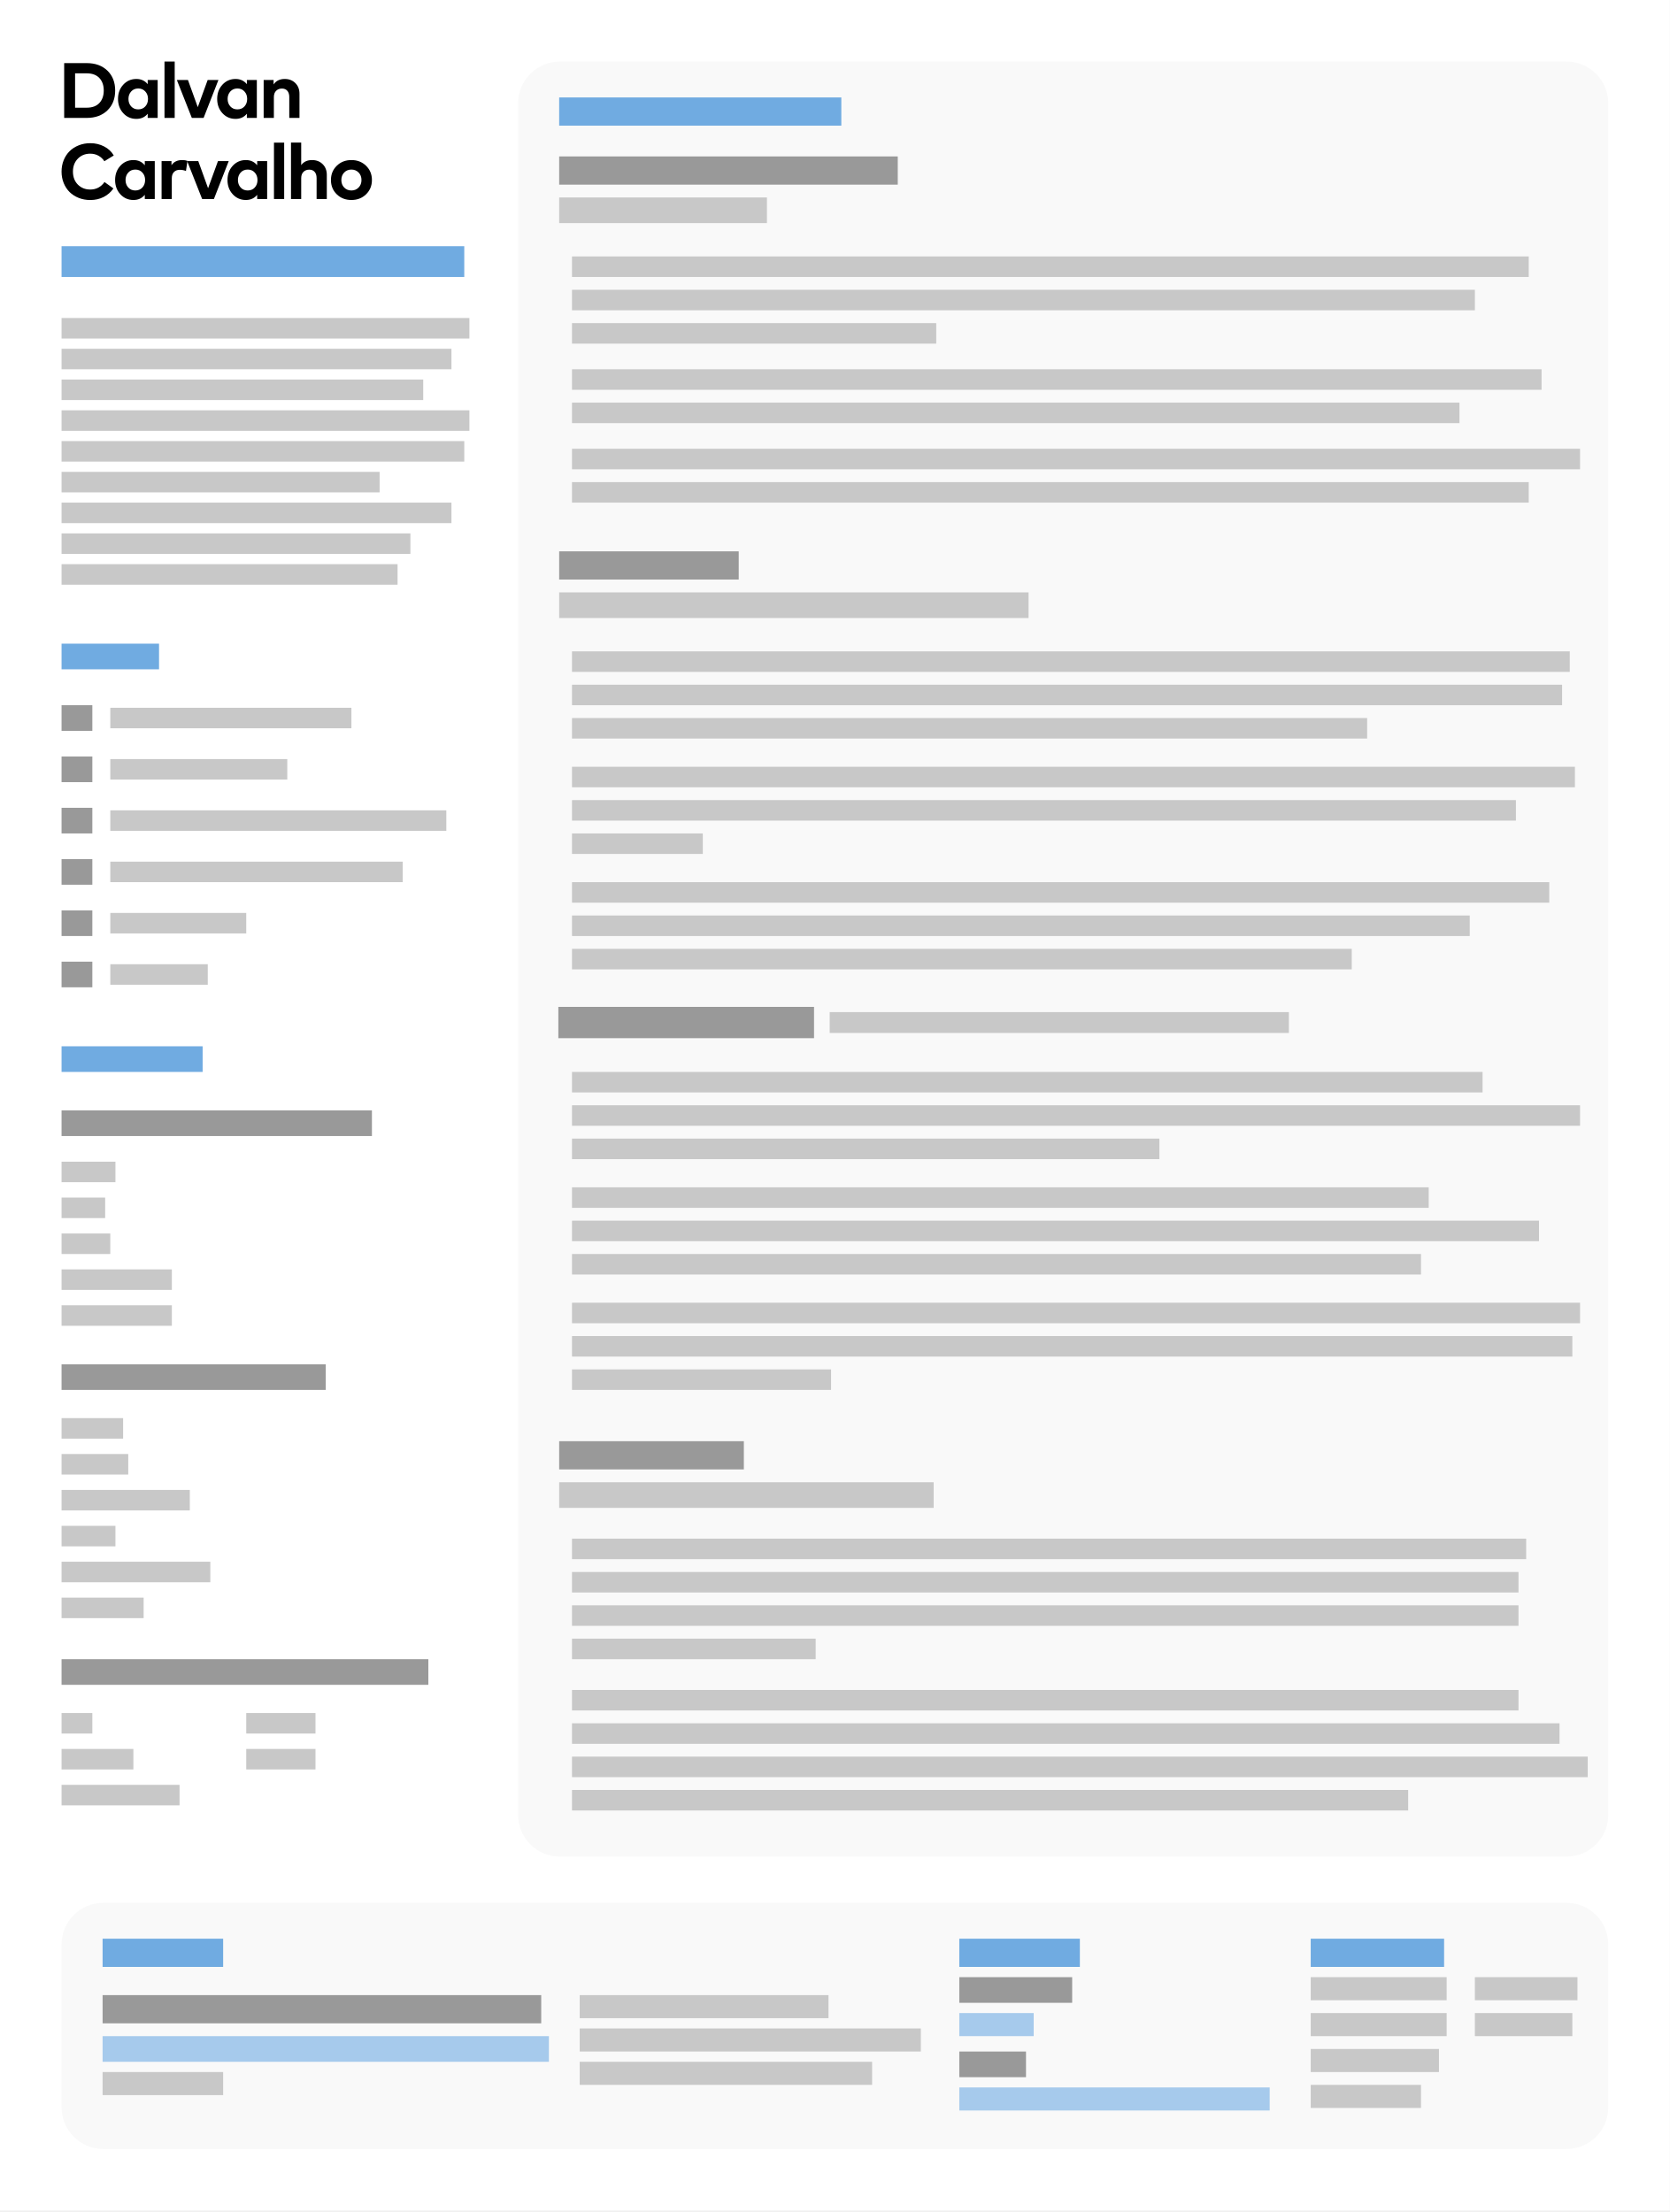
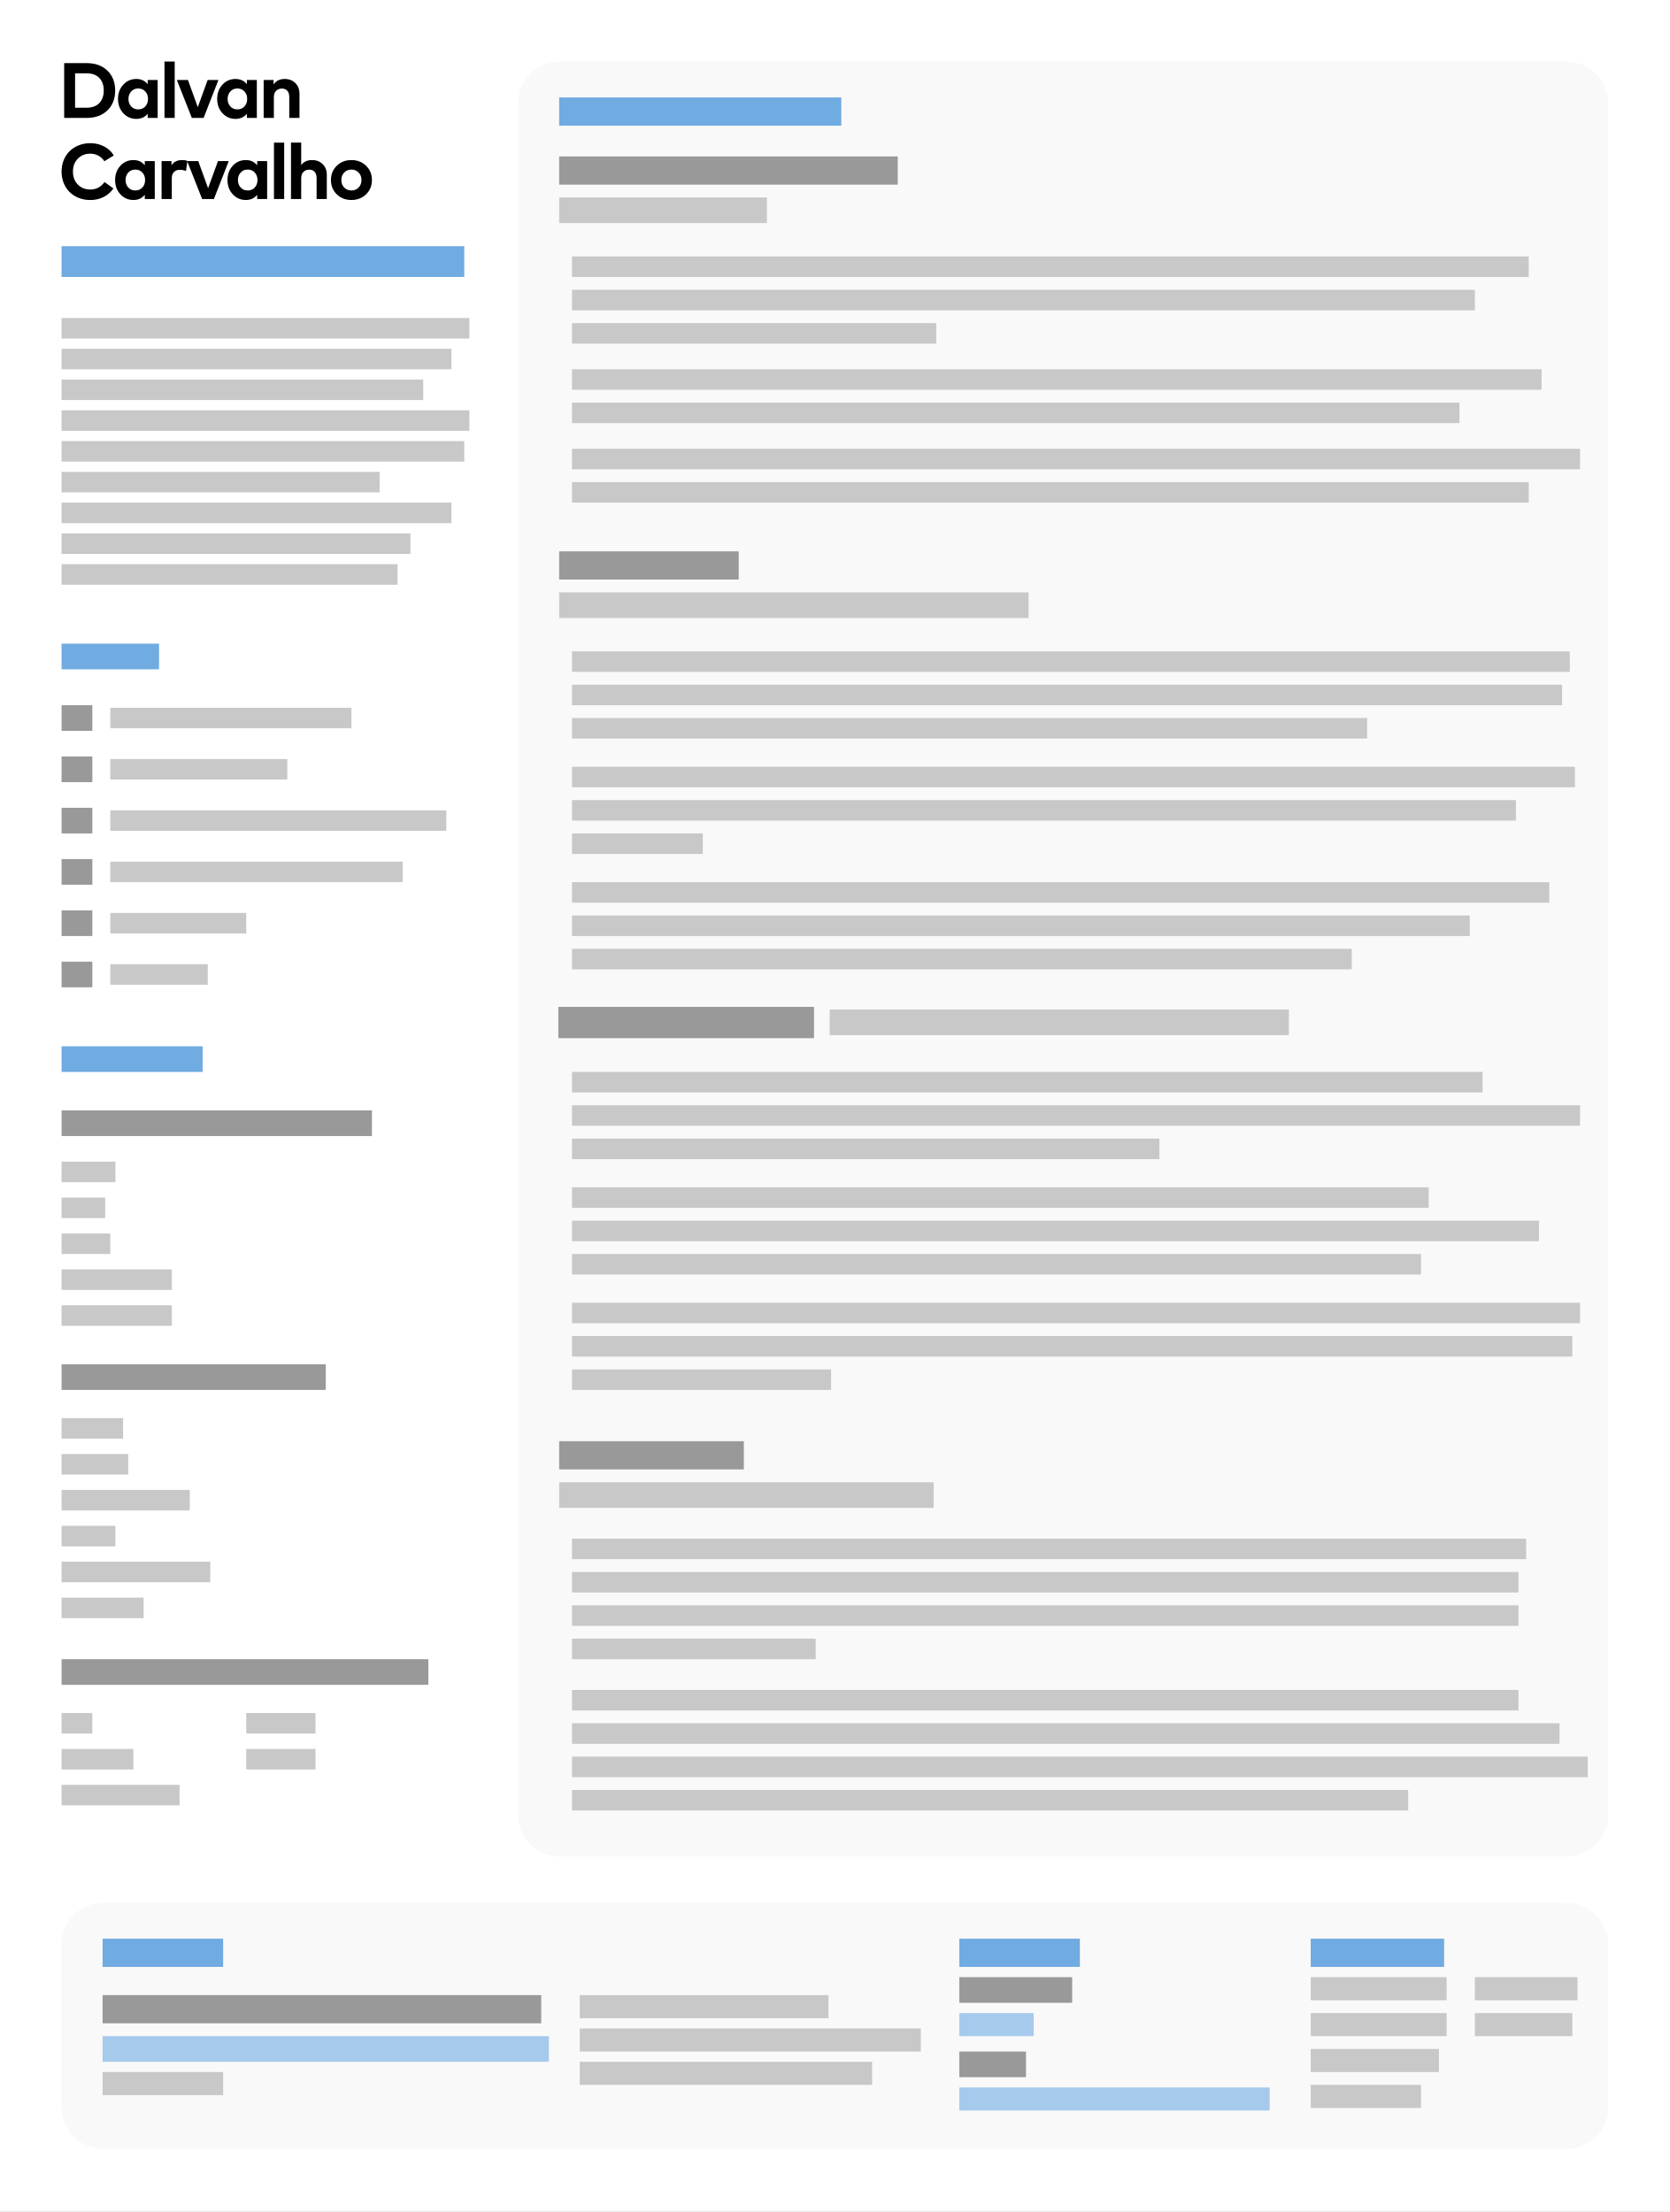
<svg xmlns="http://www.w3.org/2000/svg" width="320" height="424" viewBox="0 0 320 424" fill="none">
  <rect width="320" height="423.717" fill="white" />
  <rect x="99.293" y="11.797" width="208.909" height="344.086" rx="8" fill="#F9F9F9" />
  <rect x="11.797" y="364.731" width="296.406" height="47.189" rx="8" fill="#F9F9F9" />
  <rect x="107.158" y="18.679" width="54.071" height="5.407" fill="#70ABE1" />
  <rect x="107.158" y="29.985" width="64.885" height="5.407" fill="#999999" />
  <rect x="107.158" y="105.683" width="34.409" height="5.407" fill="#999999" />
  <rect x="107" y="193" width="49" height="6" fill="#999999" />
  <rect x="107.158" y="276.252" width="35.392" height="5.407" fill="#999999" />
  <rect x="107.158" y="284.117" width="71.766" height="4.916" fill="#C8C8C8" />
  <rect x="107.158" y="37.849" width="39.816" height="4.916" fill="#C8C8C8" />
  <rect x="107.158" y="113.548" width="89.954" height="4.916" fill="#C8C8C8" />
  <rect x="109.616" y="49.155" width="183.349" height="3.932" fill="#C8C8C8" />
  <rect x="109.616" y="55.545" width="173.026" height="3.932" fill="#C8C8C8" />
  <rect x="109.616" y="61.935" width="69.8" height="3.932" fill="#C8C8C8" />
  <rect x="109.616" y="70.783" width="185.806" height="3.932" fill="#C8C8C8" />
  <rect x="109.616" y="77.174" width="170.077" height="3.932" fill="#C8C8C8" />
  <rect x="109.616" y="86.021" width="193.18" height="3.932" fill="#C8C8C8" />
  <rect x="109.616" y="92.411" width="183.349" height="3.932" fill="#C8C8C8" />
  <rect x="109.616" y="124.854" width="191.214" height="3.932" fill="#C8C8C8" />
  <rect x="109.616" y="131.245" width="189.739" height="3.932" fill="#C8C8C8" />
  <rect x="109.616" y="137.635" width="152.381" height="3.932" fill="#C8C8C8" />
  <rect x="109.616" y="146.974" width="192.197" height="3.932" fill="#C8C8C8" />
  <rect x="109.616" y="153.364" width="180.891" height="3.932" fill="#C8C8C8" />
  <rect x="109.616" y="159.754" width="25.069" height="3.932" fill="#C8C8C8" />
  <rect x="109.616" y="169.094" width="187.281" height="3.932" fill="#C8C8C8" />
  <rect x="109.616" y="175.484" width="172.043" height="3.932" fill="#C8C8C8" />
  <rect x="109.616" y="181.874" width="149.432" height="3.932" fill="#C8C8C8" />
  <rect x="109.616" y="205.469" width="174.501" height="3.932" fill="#C8C8C8" />
  <rect x="109.616" y="211.859" width="193.18" height="3.932" fill="#C8C8C8" />
  <rect x="109.616" y="218.249" width="112.565" height="3.932" fill="#C8C8C8" />
  <rect x="109.616" y="227.589" width="164.178" height="3.932" fill="#C8C8C8" />
  <rect x="109.616" y="233.979" width="185.315" height="3.932" fill="#C8C8C8" />
  <rect x="109.616" y="240.369" width="162.704" height="3.932" fill="#C8C8C8" />
  <rect x="109.616" y="249.708" width="193.18" height="3.932" fill="#C8C8C8" />
  <rect x="109.616" y="256.098" width="191.705" height="3.932" fill="#C8C8C8" />
  <rect x="109.616" y="262.488" width="49.647" height="3.932" fill="#C8C8C8" />
  <rect x="109.616" y="294.931" width="182.857" height="3.932" fill="#C8C8C8" />
  <rect x="109.616" y="301.321" width="181.382" height="3.932" fill="#C8C8C8" />
  <rect x="109.616" y="307.711" width="181.382" height="3.932" fill="#C8C8C8" />
  <rect x="109.616" y="314.102" width="46.697" height="3.932" fill="#C8C8C8" />
  <rect x="109.616" y="323.932" width="181.382" height="3.932" fill="#C8C8C8" />
  <rect x="109.616" y="330.323" width="189.247" height="3.932" fill="#C8C8C8" />
  <rect x="109.616" y="336.713" width="194.654" height="3.932" fill="#C8C8C8" />
  <rect x="109.616" y="343.103" width="160.246" height="3.932" fill="#C8C8C8" />
  <rect x="19.662" y="371.613" width="23.103" height="5.407" fill="#70ABE1" />
  <rect x="19.662" y="397.173" width="23.103" height="4.424" fill="#C8C8C8" />
  <rect x="19.662" y="390.292" width="85.53" height="4.916" fill="#A6CAEC" />
  <rect x="183.84" y="371.613" width="23.103" height="5.407" fill="#70ABE1" />
  <rect x="251.183" y="371.613" width="25.561" height="5.407" fill="#70ABE1" />
  <rect x="19.662" y="382.427" width="84.055" height="5.407" fill="#999999" />
  <rect x="111.091" y="382.427" width="47.681" height="4.424" fill="#C8C8C8" />
  <rect x="111.091" y="388.817" width="65.376" height="4.424" fill="#C8C8C8" />
  <rect x="111.091" y="395.207" width="56.037" height="4.424" fill="#C8C8C8" />
  <rect x="183.84" y="385.868" width="14.255" height="4.424" fill="#A6CAEC" />
  <rect x="183.84" y="400.123" width="59.478" height="4.424" fill="#A6CAEC" />
  <rect x="183.84" y="378.986" width="21.628" height="4.916" fill="#999999" />
  <rect x="183.84" y="393.241" width="12.78" height="4.916" fill="#999999" />
  <rect x="251.183" y="378.986" width="26.052" height="4.424" fill="#C8C8C8" />
  <rect x="282.642" y="378.986" width="19.662" height="4.424" fill="#C8C8C8" />
  <rect x="251.183" y="385.868" width="26.052" height="4.424" fill="#C8C8C8" />
  <rect x="282.642" y="385.868" width="18.679" height="4.424" fill="#C8C8C8" />
  <rect x="251.183" y="392.75" width="24.578" height="4.424" fill="#C8C8C8" />
  <rect x="251.183" y="399.631" width="21.137" height="4.424" fill="#C8C8C8" />
  <rect x="11.797" y="60.953" width="78.157" height="3.932" fill="#C8C8C8" />
  <rect x="11.797" y="66.851" width="74.716" height="3.932" fill="#C8C8C8" />
  <rect x="11.797" y="72.749" width="69.309" height="3.932" fill="#C8C8C8" />
  <rect x="11.797" y="78.648" width="78.157" height="3.932" fill="#C8C8C8" />
  <rect x="11.797" y="84.547" width="77.174" height="3.932" fill="#C8C8C8" />
  <rect x="11.797" y="90.445" width="60.952" height="3.932" fill="#C8C8C8" />
  <rect x="11.797" y="96.344" width="74.716" height="3.932" fill="#C8C8C8" />
  <rect x="11.797" y="102.243" width="66.851" height="3.932" fill="#C8C8C8" />
  <rect x="11.797" y="108.141" width="64.393" height="3.932" fill="#C8C8C8" />
  <rect x="11.797" y="123.379" width="18.679" height="4.916" fill="#70ABE1" />
  <rect x="11.797" y="47.189" width="77.174" height="5.899" fill="#70ABE1" />
  <rect x="11.797" y="200.553" width="27.035" height="4.916" fill="#70ABE1" />
  <rect x="11.797" y="212.842" width="59.478" height="4.916" fill="#999999" />
  <rect x="11.797" y="261.505" width="50.63" height="4.916" fill="#999999" />
  <rect x="11.797" y="318.034" width="70.292" height="4.916" fill="#999999" />
  <rect x="21.137" y="135.668" width="46.206" height="3.932" fill="#C8C8C8" />
  <rect x="21.137" y="145.499" width="33.917" height="3.932" fill="#C8C8C8" />
  <rect x="21.137" y="155.33" width="64.393" height="3.932" fill="#C8C8C8" />
  <rect x="21.137" y="165.161" width="56.037" height="3.932" fill="#C8C8C8" />
  <rect x="21.137" y="174.992" width="26.052" height="3.932" fill="#C8C8C8" />
  <rect x="21.137" y="184.823" width="18.679" height="3.932" fill="#C8C8C8" />
  <rect x="11.797" y="135.177" width="5.899" height="4.916" fill="#999999" />
  <rect x="11.797" y="145.008" width="5.899" height="4.916" fill="#999999" />
  <rect x="11.797" y="154.838" width="5.899" height="4.916" fill="#999999" />
  <rect x="11.797" y="164.669" width="5.899" height="4.916" fill="#999999" />
  <rect x="11.797" y="174.5" width="5.899" height="4.916" fill="#999999" />
  <rect x="11.797" y="184.332" width="5.899" height="4.916" fill="#999999" />
  <rect x="11.797" y="222.673" width="10.323" height="3.932" fill="#C8C8C8" />
  <rect x="11.797" y="229.555" width="8.356" height="3.932" fill="#C8C8C8" />
  <rect x="11.797" y="236.437" width="9.339" height="3.932" fill="#C8C8C8" />
  <rect x="11.797" y="243.318" width="21.137" height="3.932" fill="#C8C8C8" />
  <rect x="11.797" y="250.199" width="21.137" height="3.932" fill="#C8C8C8" />
  <rect x="11.797" y="271.828" width="11.797" height="3.932" fill="#C8C8C8" />
  <rect x="11.797" y="278.71" width="12.78" height="3.932" fill="#C8C8C8" />
  <rect x="11.797" y="285.591" width="24.578" height="3.932" fill="#C8C8C8" />
  <rect x="11.797" y="292.473" width="10.323" height="3.932" fill="#C8C8C8" />
  <rect x="11.797" y="299.355" width="28.51" height="3.932" fill="#C8C8C8" />
  <rect x="11.797" y="306.237" width="15.73" height="3.932" fill="#C8C8C8" />
  <rect x="11.797" y="328.356" width="5.899" height="3.932" fill="#C8C8C8" />
  <rect x="11.797" y="335.238" width="13.763" height="3.932" fill="#C8C8C8" />
  <rect x="11.797" y="342.12" width="22.611" height="3.932" fill="#C8C8C8" />
  <rect x="47.189" y="328.356" width="13.272" height="3.932" fill="#C8C8C8" />
  <rect x="47.189" y="335.238" width="13.272" height="3.932" fill="#C8C8C8" />
  <path d="M12.299 12.098H16.623C18.267 12.098 19.586 12.578 20.58 13.538C21.575 14.499 22.072 15.769 22.072 17.35C22.072 18.931 21.575 20.201 20.58 21.162C19.586 22.122 18.267 22.603 16.623 22.603H12.299V12.098ZM16.601 14.056H14.39V20.644H16.601C17.67 20.644 18.484 20.344 19.044 19.744C19.604 19.139 19.883 18.341 19.883 17.35C19.883 16.35 19.604 15.552 19.044 14.956C18.484 14.356 17.67 14.056 16.601 14.056Z" fill="black" />
  <path d="M30.215 15.332V22.603H28.304V21.8C27.769 22.46 27.045 22.79 26.131 22.79C25.131 22.79 24.294 22.425 23.62 21.695C22.95 20.964 22.616 20.054 22.616 18.963C22.616 17.873 22.95 16.962 23.62 16.232C24.294 15.502 25.131 15.136 26.131 15.136C27.04 15.136 27.764 15.469 28.304 16.134V15.332H30.215ZM26.49 16.96C25.931 16.96 25.479 17.152 25.134 17.538C24.789 17.918 24.617 18.393 24.617 18.963C24.617 19.534 24.789 20.011 25.134 20.397C25.479 20.777 25.931 20.967 26.49 20.967C27.045 20.967 27.494 20.779 27.839 20.404C28.189 20.024 28.364 19.544 28.364 18.963C28.364 18.383 28.189 17.905 27.839 17.53C27.494 17.15 27.045 16.96 26.49 16.96Z" fill="black" />
  <path d="M33.479 11.797V22.603H31.523V11.797H33.479Z" fill="black" />
  <path d="M41.858 15.332L39.018 22.603H36.762L33.892 15.332H36.02L37.901 20.539L39.797 15.332H41.858Z" fill="black" />
  <path d="M49.22 15.332V22.603H47.309V21.8C46.774 22.46 46.05 22.79 45.135 22.79C44.136 22.79 43.299 22.425 42.625 21.695C41.955 20.964 41.62 20.054 41.62 18.963C41.62 17.873 41.955 16.962 42.625 16.232C43.299 15.502 44.136 15.136 45.135 15.136C46.044 15.136 46.769 15.469 47.309 16.134V15.332H49.22ZM45.495 16.96C44.935 16.96 44.483 17.152 44.139 17.538C43.794 17.918 43.621 18.393 43.621 18.963C43.621 19.534 43.794 20.011 44.139 20.397C44.483 20.777 44.935 20.967 45.495 20.967C46.05 20.967 46.499 20.779 46.844 20.404C47.194 20.024 47.368 19.544 47.368 18.963C47.368 18.383 47.194 17.905 46.844 17.53C46.499 17.15 46.05 16.96 45.495 16.96Z" fill="black" />
  <path d="M54.567 15.136C55.396 15.136 56.073 15.399 56.598 15.924C57.127 16.45 57.392 17.133 57.392 17.973V22.603H55.436V18.603C55.436 18.083 55.311 17.683 55.061 17.403C54.817 17.117 54.469 16.975 54.02 16.975C53.575 16.975 53.208 17.117 52.918 17.403C52.628 17.688 52.483 18.093 52.483 18.618V22.603H50.527V15.332H52.431V16.187C52.901 15.487 53.612 15.136 54.567 15.136Z" fill="black" />
  <path d="M17.305 27.446C18.275 27.446 19.159 27.656 19.958 28.076C20.763 28.491 21.377 29.067 21.802 29.802L20.003 30.905C19.703 30.445 19.321 30.09 18.857 29.84C18.392 29.584 17.87 29.457 17.29 29.457C16.331 29.457 15.539 29.777 14.915 30.417C14.29 31.058 13.978 31.883 13.978 32.894C13.983 33.929 14.3 34.762 14.93 35.392C15.559 36.017 16.346 36.33 17.29 36.33C17.865 36.33 18.384 36.208 18.849 35.962C19.314 35.712 19.706 35.355 20.026 34.889L21.734 36.12C21.26 36.815 20.638 37.361 19.868 37.756C19.104 38.146 18.25 38.341 17.305 38.341C16.511 38.341 15.771 38.206 15.087 37.936C14.403 37.661 13.818 37.286 13.333 36.81C12.854 36.33 12.477 35.752 12.202 35.077C11.932 34.402 11.797 33.674 11.797 32.894C11.797 32.113 11.932 31.385 12.202 30.71C12.477 30.035 12.854 29.459 13.333 28.984C13.818 28.504 14.403 28.129 15.087 27.858C15.771 27.583 16.511 27.446 17.305 27.446Z" fill="black" />
  <path d="M29.659 30.875V38.146H27.748V37.343C27.213 38.004 26.488 38.334 25.574 38.334C24.575 38.334 23.738 37.968 23.064 37.238C22.394 36.508 22.059 35.597 22.059 34.507C22.059 33.416 22.394 32.506 23.064 31.775C23.738 31.045 24.575 30.68 25.574 30.68C26.483 30.68 27.208 31.012 27.748 31.678V30.875H29.659ZM25.934 32.503C25.374 32.503 24.922 32.696 24.578 33.081C24.233 33.461 24.06 33.937 24.06 34.507C24.06 35.077 24.233 35.555 24.578 35.94C24.922 36.32 25.374 36.51 25.934 36.51C26.488 36.51 26.938 36.323 27.283 35.947C27.633 35.567 27.808 35.087 27.808 34.507C27.808 33.926 27.633 33.449 27.283 33.074C26.938 32.693 26.488 32.503 25.934 32.503Z" fill="black" />
  <path d="M34.908 30.68C35.298 30.68 35.638 30.732 35.928 30.837L35.635 32.781C35.286 32.626 34.891 32.548 34.451 32.548C33.987 32.548 33.614 32.691 33.335 32.976C33.06 33.256 32.922 33.659 32.922 34.184V38.146H30.966V30.875H32.862V31.67C33.302 31.01 33.984 30.68 34.908 30.68Z" fill="black" />
  <path d="M43.834 30.875L40.994 38.146H38.738L35.868 30.875H37.996L39.877 36.083L41.773 30.875H43.834Z" fill="black" />
  <path d="M51.196 30.875V38.146H49.285V37.343C48.75 38.004 48.026 38.334 47.111 38.334C46.112 38.334 45.275 37.968 44.601 37.238C43.931 36.508 43.596 35.597 43.596 34.507C43.596 33.416 43.931 32.506 44.601 31.775C45.275 31.045 46.112 30.68 47.111 30.68C48.02 30.68 48.745 31.012 49.285 31.678V30.875H51.196ZM47.471 32.503C46.911 32.503 46.459 32.696 46.114 33.081C45.77 33.461 45.597 33.937 45.597 34.507C45.597 35.077 45.77 35.555 46.114 35.94C46.459 36.32 46.911 36.51 47.471 36.51C48.026 36.51 48.475 36.323 48.82 35.947C49.17 35.567 49.344 35.087 49.344 34.507C49.344 33.926 49.17 33.449 48.82 33.074C48.475 32.693 48.026 32.503 47.471 32.503Z" fill="black" />
  <path d="M54.459 27.341V38.146H52.503V27.341H54.459Z" fill="black" />
  <path d="M57.721 27.333V31.655C58.185 31.005 58.88 30.68 59.804 30.68C60.633 30.68 61.31 30.942 61.835 31.468C62.364 31.993 62.629 32.676 62.629 33.516V38.146H60.673V34.147C60.673 33.626 60.548 33.226 60.299 32.946C60.054 32.661 59.706 32.518 59.257 32.518C58.812 32.518 58.445 32.661 58.155 32.946C57.865 33.231 57.721 33.636 57.721 34.162V38.146H55.765V27.333H57.721Z" fill="black" />
  <path d="M67.34 30.68C68.469 30.68 69.406 31.045 70.151 31.775C70.9 32.501 71.275 33.411 71.275 34.507C71.275 35.602 70.9 36.515 70.151 37.246C69.406 37.971 68.469 38.334 67.34 38.334C66.216 38.334 65.282 37.971 64.538 37.246C63.793 36.515 63.421 35.602 63.421 34.507C63.421 33.411 63.793 32.501 64.538 31.775C65.282 31.045 66.216 30.68 67.34 30.68ZM68.719 33.066C68.355 32.691 67.895 32.503 67.34 32.503C66.786 32.503 66.326 32.691 65.962 33.066C65.597 33.441 65.414 33.922 65.414 34.507C65.414 35.092 65.597 35.572 65.962 35.947C66.326 36.323 66.786 36.51 67.34 36.51C67.895 36.51 68.355 36.323 68.719 35.947C69.089 35.572 69.274 35.092 69.274 34.507C69.274 33.922 69.089 33.441 68.719 33.066Z" fill="black" />
-   <rect x="159" y="194" width="88" height="4" fill="#C8C8C8" />
+   <rect x="159" y="193.5" width="88" height="4.92" fill="#C8C8C8" />
</svg>
